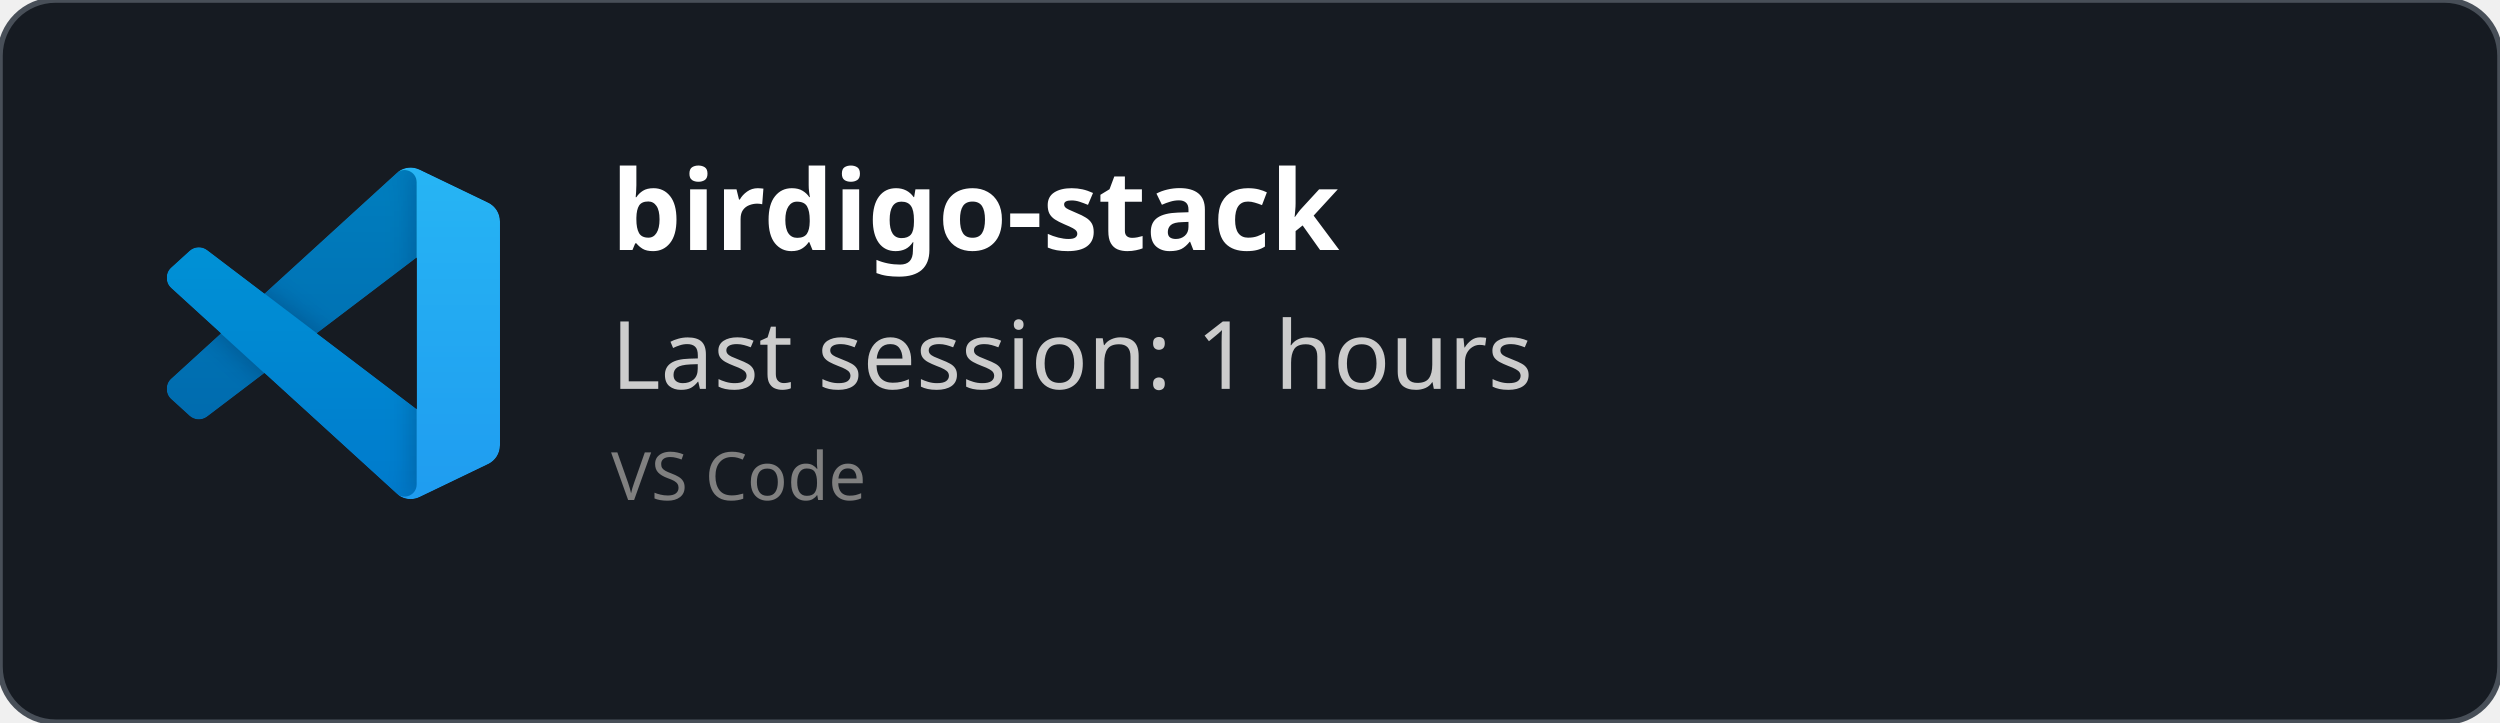
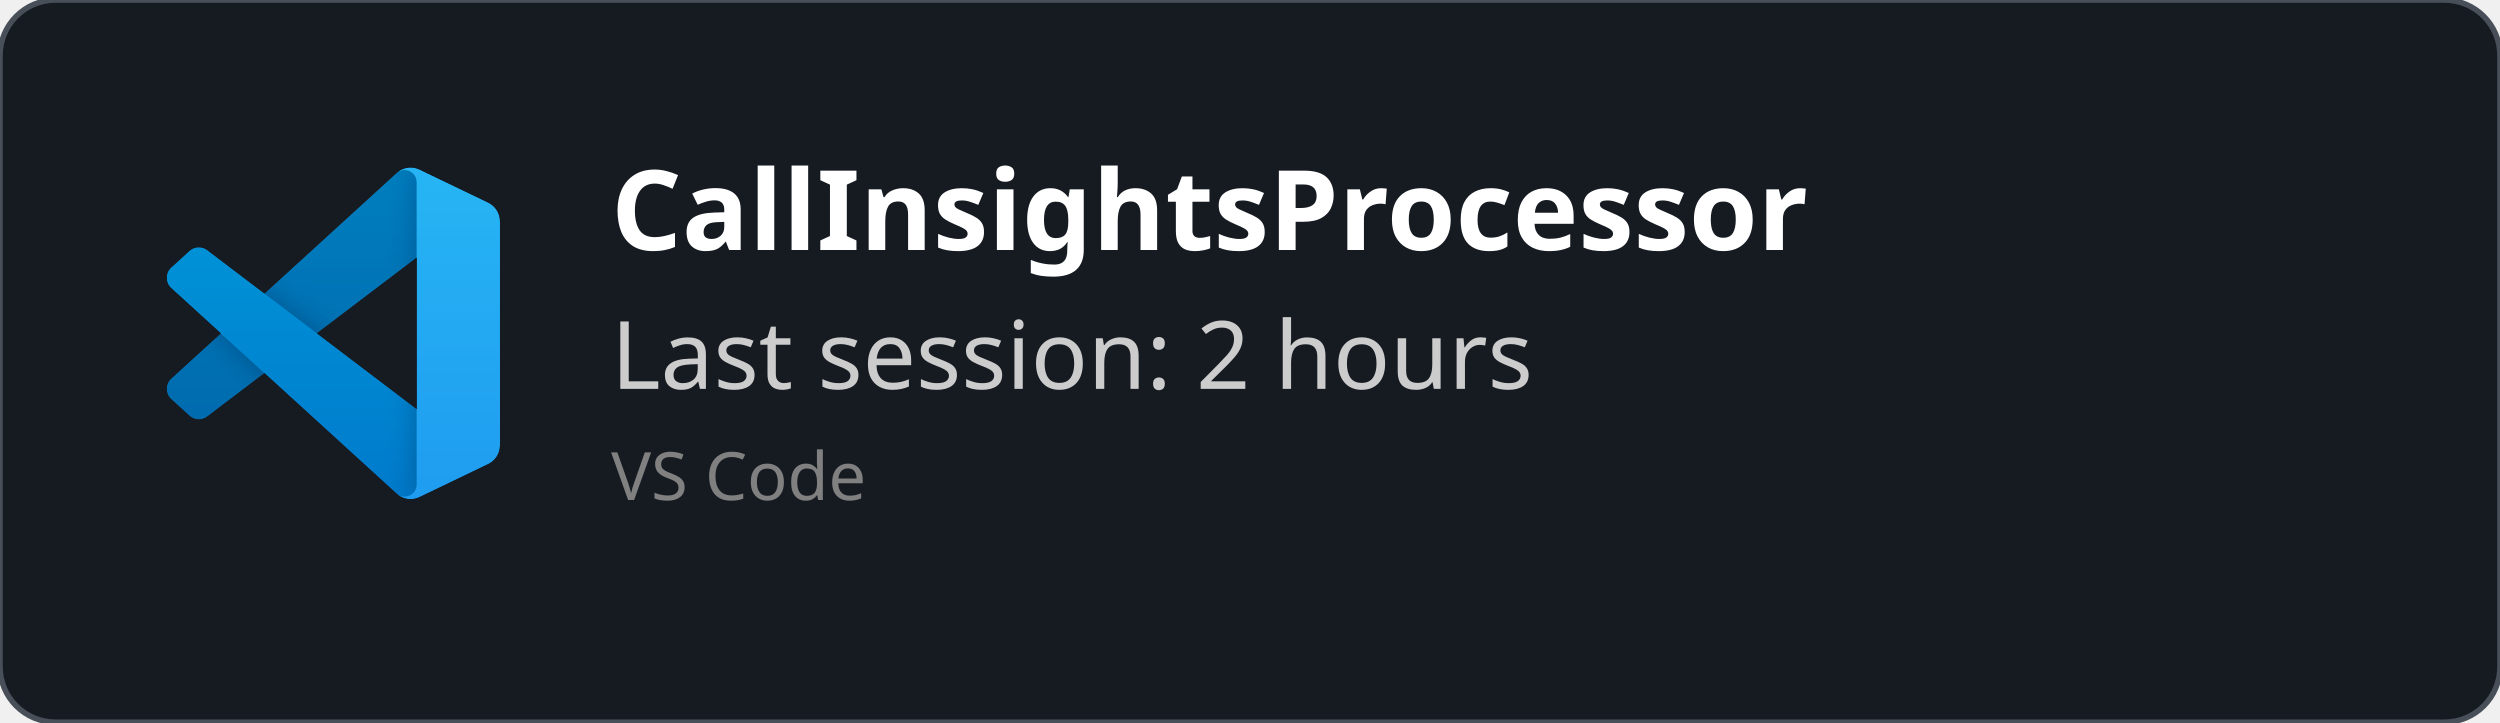
<svg xmlns="http://www.w3.org/2000/svg" width="450" height="130" viewBox="0 0 450 130" fill="none" role="img">
  <style>
    *{
        font-family: 'Segoe UI', Ubuntu, monospace
    }
    </style>
  <defs>
    <clipPath id="horizontalClip" x="20" y="20" width="500" height="200">
      <rect x="90" y="20" width="300" height="50" />
    </clipPath>
  </defs>
  <rect width="450" height="130" fill="rgba(22,27,34)" stroke="#484f58" stroke-width="1" fill-opacity="1" stroke-opacity="1" x="0" y="0" rx="10px" ry="10px">
    </rect>
  <svg width="60" height="60" x="30" y="30" viewBox="0 0 100 100" fill="none" id="vscode">
    <mask id="mask0" mask-type="alpha" maskUnits="userSpaceOnUse" x="0" y="0" width="100" height="100">
      <path fill-rule="evenodd" clip-rule="evenodd" d="M70.912 99.317C72.487 99.931 74.283 99.891 75.873 99.126L96.461 89.22C98.624 88.179 100 85.989 100 83.587V16.413C100 14.011 98.624 11.822 96.461 10.781L75.873 0.874C73.786 -0.13 71.345 0.116 69.513 1.447C69.252 1.637 69.003 1.849 68.769 2.083L29.355 38.041L12.187 25.01C10.589 23.797 8.354 23.896 6.869 25.246L1.363 30.255C-0.453 31.906 -0.455 34.763 1.359 36.417L16.247 50L1.359 63.583C-0.455 65.237 -0.453 68.094 1.363 69.745L6.869 74.754C8.354 76.104 10.589 76.204 12.187 74.99L29.355 61.959L68.769 97.917C69.392 98.541 70.125 99.01 70.912 99.317ZM75.015 27.299L45.109 50L75.015 72.701V27.299Z" fill="white" />
    </mask>
    <g mask="url(#mask0)">
      <path d="M96.461 10.796L75.857 0.876C73.472 -0.273 70.622 0.212 68.75 2.083L1.299 63.583C-0.516 65.237 -0.514 68.094 1.303 69.745L6.813 74.754C8.298 76.104 10.535 76.204 12.134 74.99L93.361 13.37C96.086 11.303 100 13.246 100 16.667V16.427C100 14.027 98.625 11.838 96.461 10.796Z" fill="#0065A9" />
      <g filter="url(#filter0_d)">
        <path d="M96.461 89.204L75.857 99.124C73.472 100.273 70.622 99.788 68.75 97.917L1.299 36.417C-0.516 34.763 -0.514 31.906 1.303 30.255L6.813 25.246C8.298 23.896 10.535 23.796 12.134 25.009L93.361 86.63C96.086 88.697 100 86.754 100 83.333V83.573C100 85.974 98.625 88.162 96.461 89.204Z" fill="#007ACC" />
      </g>
      <g filter="url(#filter1_d)">
        <path d="M75.858 99.126C73.472 100.274 70.622 99.788 68.75 97.917C71.056 100.223 75 98.59 75 95.328V4.672C75 1.41 71.056 -0.223 68.75 2.083C70.622 0.211 73.472 -0.274 75.858 0.874L96.459 10.781C98.623 11.822 100 14.011 100 16.413V83.587C100 85.989 98.623 88.179 96.459 89.22L75.858 99.126Z" fill="#1F9CF0" />
      </g>
      <g style="mix-blend-mode:overlay" opacity="0.25">
        <path fill-rule="evenodd" clip-rule="evenodd" d="M70.851 99.317C72.426 99.931 74.222 99.891 75.812 99.126L96.4 89.22C98.563 88.179 99.939 85.989 99.939 83.587V16.413C99.939 14.011 98.564 11.822 96.4 10.781L75.812 0.874C73.725 -0.13 71.284 0.116 69.453 1.447C69.191 1.637 68.942 1.849 68.708 2.083L29.294 38.041L12.126 25.01C10.528 23.796 8.293 23.896 6.809 25.246L1.302 30.255C-0.513 31.906 -0.515 34.763 1.298 36.417L16.186 50L1.298 63.583C-0.515 65.237 -0.513 68.094 1.302 69.745L6.809 74.754C8.293 76.104 10.528 76.204 12.126 74.99L29.294 61.959L68.708 97.917C69.332 98.54 70.064 99.01 70.851 99.317ZM74.954 27.299L45.048 50L74.954 72.701V27.299Z" fill="url(#paint0_linear)" />
      </g>
    </g>
    <defs>
      <filter id="filter0_d" x="-8.394" y="15.829" width="116.727" height="92.246" filterUnits="userSpaceOnUse" color-interpolation-filters="sRGB">
        <feFlood flood-opacity="0" result="BackgroundImageFix" />
        <feColorMatrix in="SourceAlpha" type="matrix" values="0 0 0 0 0 0 0 0 0 0 0 0 0 0 0 0 0 0 127 0" />
        <feOffset />
        <feGaussianBlur stdDeviation="4.167" />
        <feColorMatrix type="matrix" values="0 0 0 0 0 0 0 0 0 0 0 0 0 0 0 0 0 0 0.25 0" />
        <feBlend mode="overlay" in2="BackgroundImageFix" result="effect1_dropShadow" />
        <feBlend mode="normal" in="SourceGraphic" in2="effect1_dropShadow" result="shape" />
      </filter>
      <filter id="filter1_d" x="60.417" y="-8.076" width="47.917" height="116.151" filterUnits="userSpaceOnUse" color-interpolation-filters="sRGB">
        <feFlood flood-opacity="0" result="BackgroundImageFix" />
        <feColorMatrix in="SourceAlpha" type="matrix" values="0 0 0 0 0 0 0 0 0 0 0 0 0 0 0 0 0 0 127 0" />
        <feOffset />
        <feGaussianBlur stdDeviation="4.167" />
        <feColorMatrix type="matrix" values="0 0 0 0 0 0 0 0 0 0 0 0 0 0 0 0 0 0 0.25 0" />
        <feBlend mode="overlay" in2="BackgroundImageFix" result="effect1_dropShadow" />
        <feBlend mode="normal" in="SourceGraphic" in2="effect1_dropShadow" result="shape" />
      </filter>
      <linearGradient id="paint0_linear" x1="49.939" y1="0.258" x2="49.939" y2="99.742" gradientUnits="userSpaceOnUse">
        <stop stop-color="white" />
        <stop offset="1" stop-color="white" stop-opacity="0" />
      </linearGradient>
    </defs>
  </svg>
  <text x="110" y="45" font-size="20" clip-path="url(#horizontalClip)" font-weight="bold" font-family="Ubuntu" fill="white">
-     birdigo-stack
+     CallInsightsProcessor
    </text>
  <text x="110" y="70" font-size="17px" font-family="Ubuntu" fill="#ccc">
-     Last session: 1 hours
+     Last session: 2 hours
    </text>
  <text x="110" y="90" font-size="12px" font-family="Ubuntu" fill="grey">
    VS Code
    </text>
</svg>
